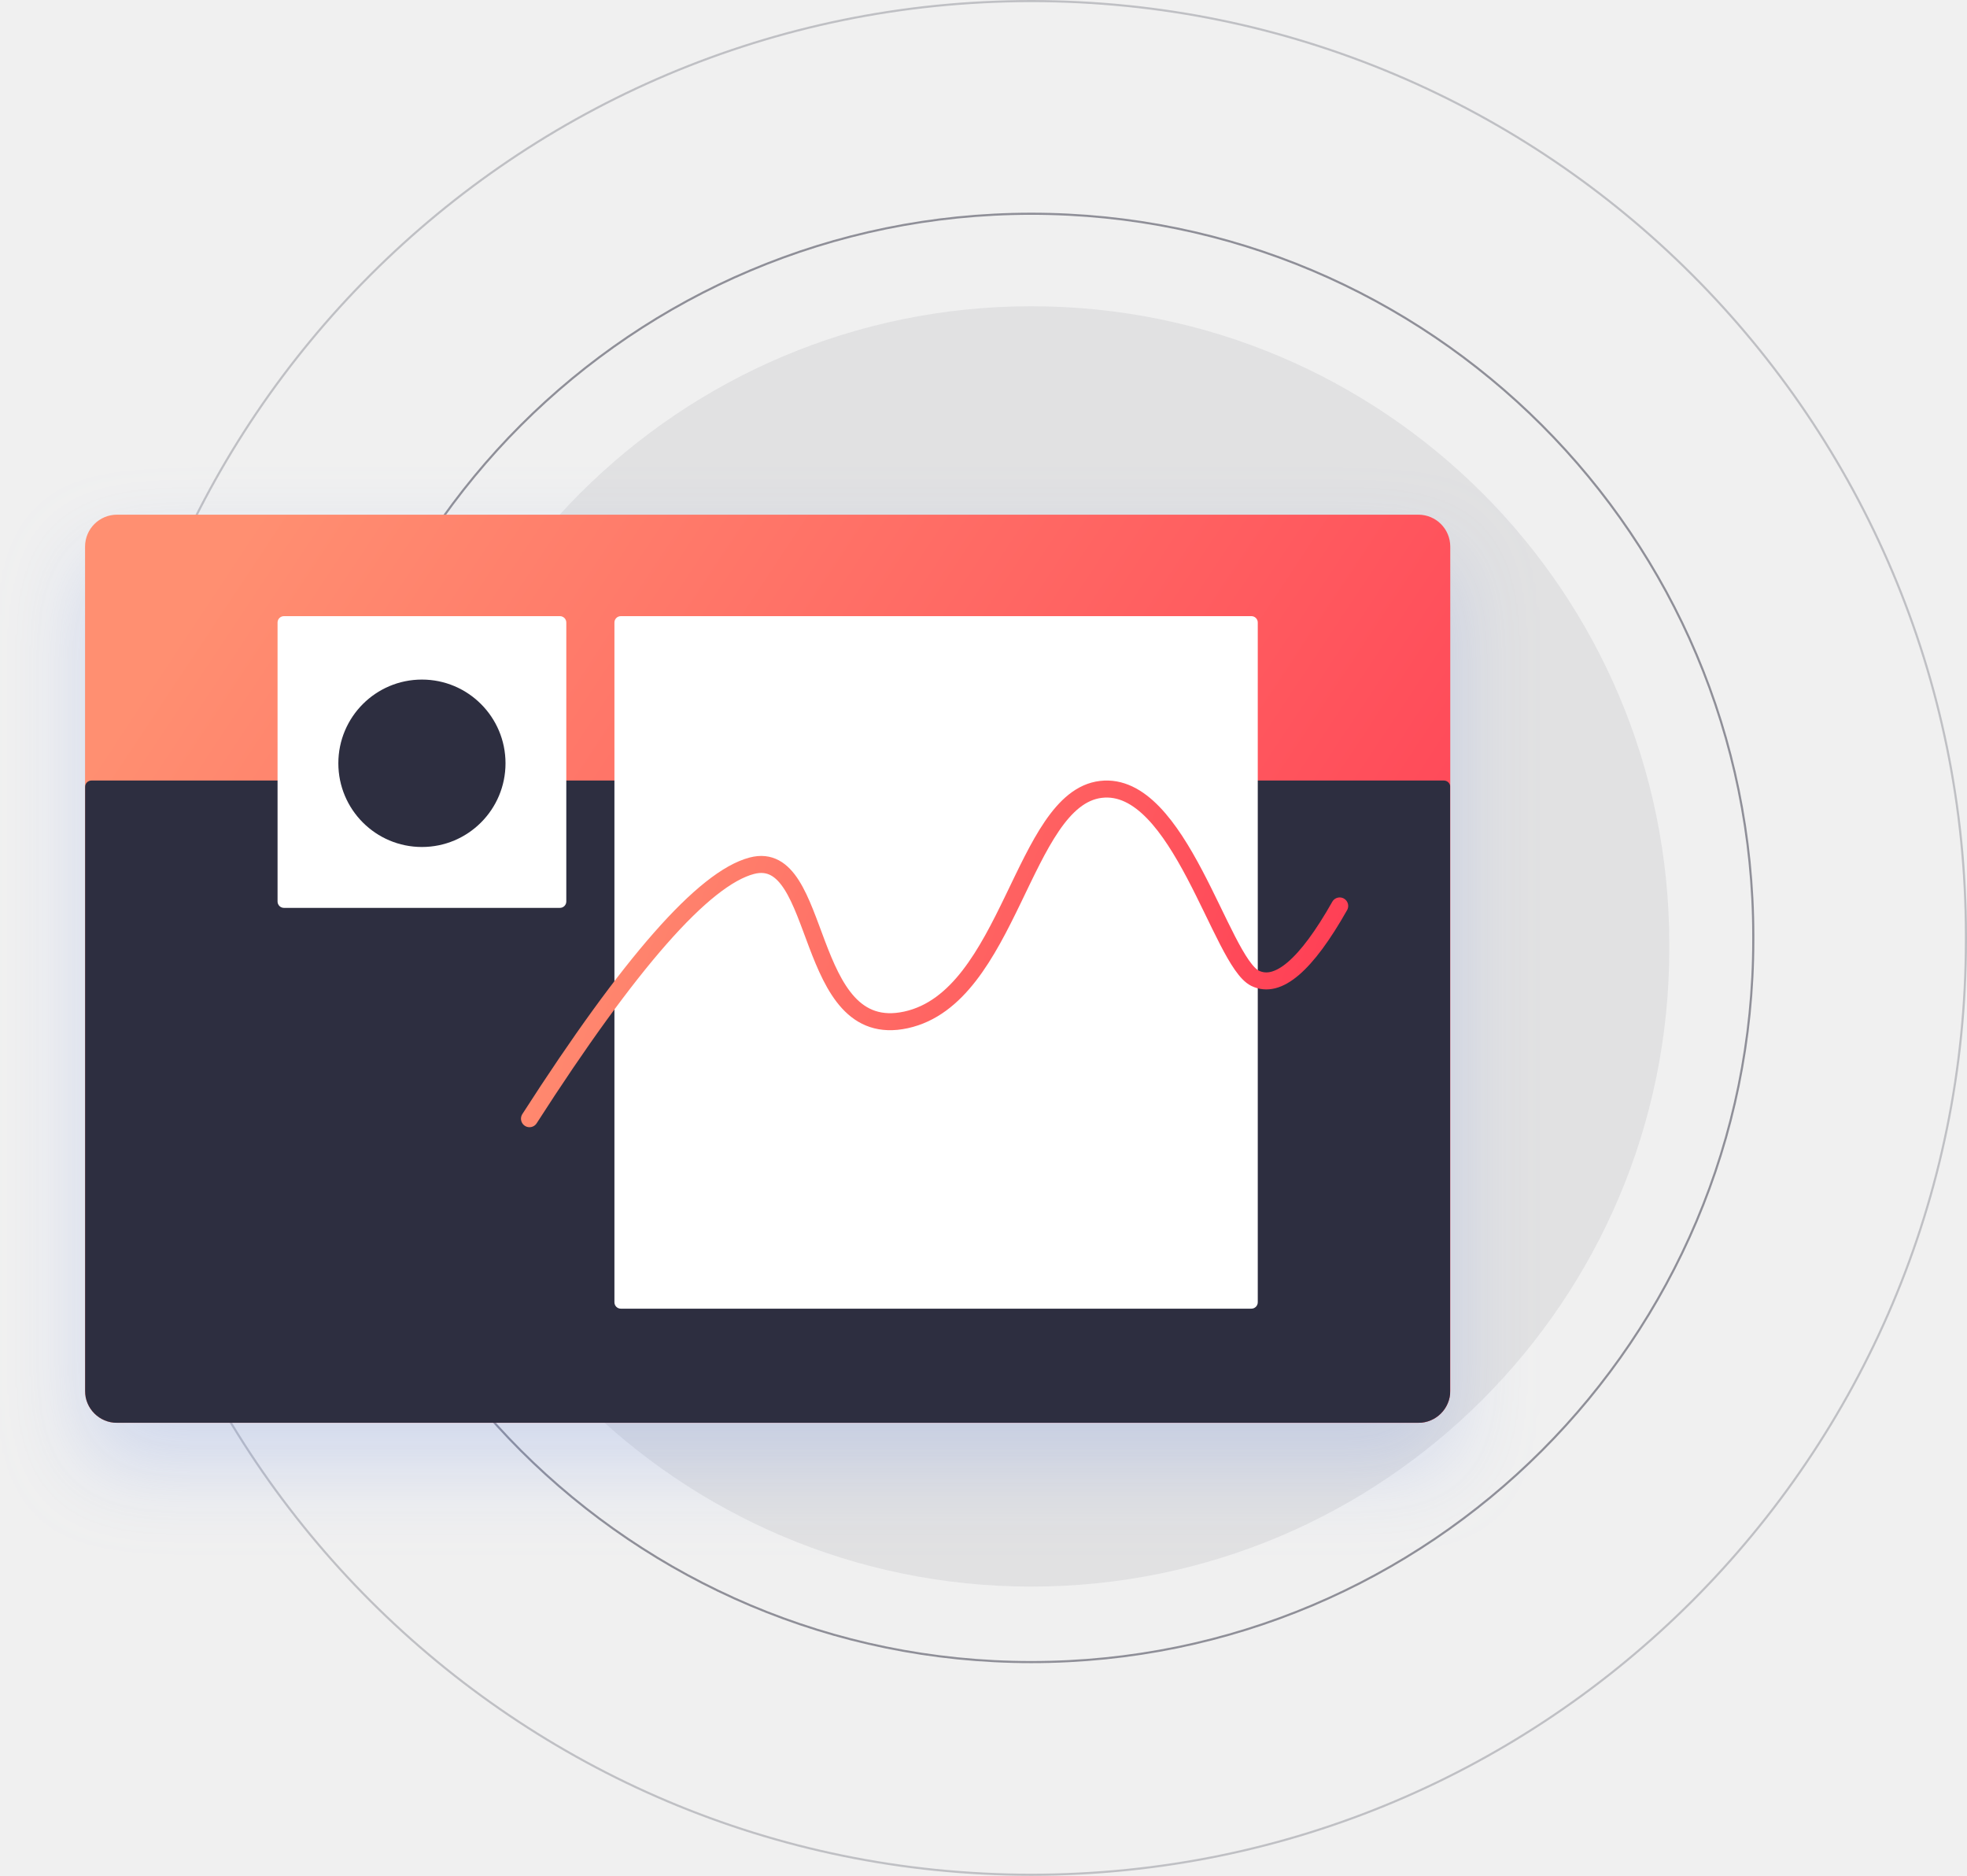
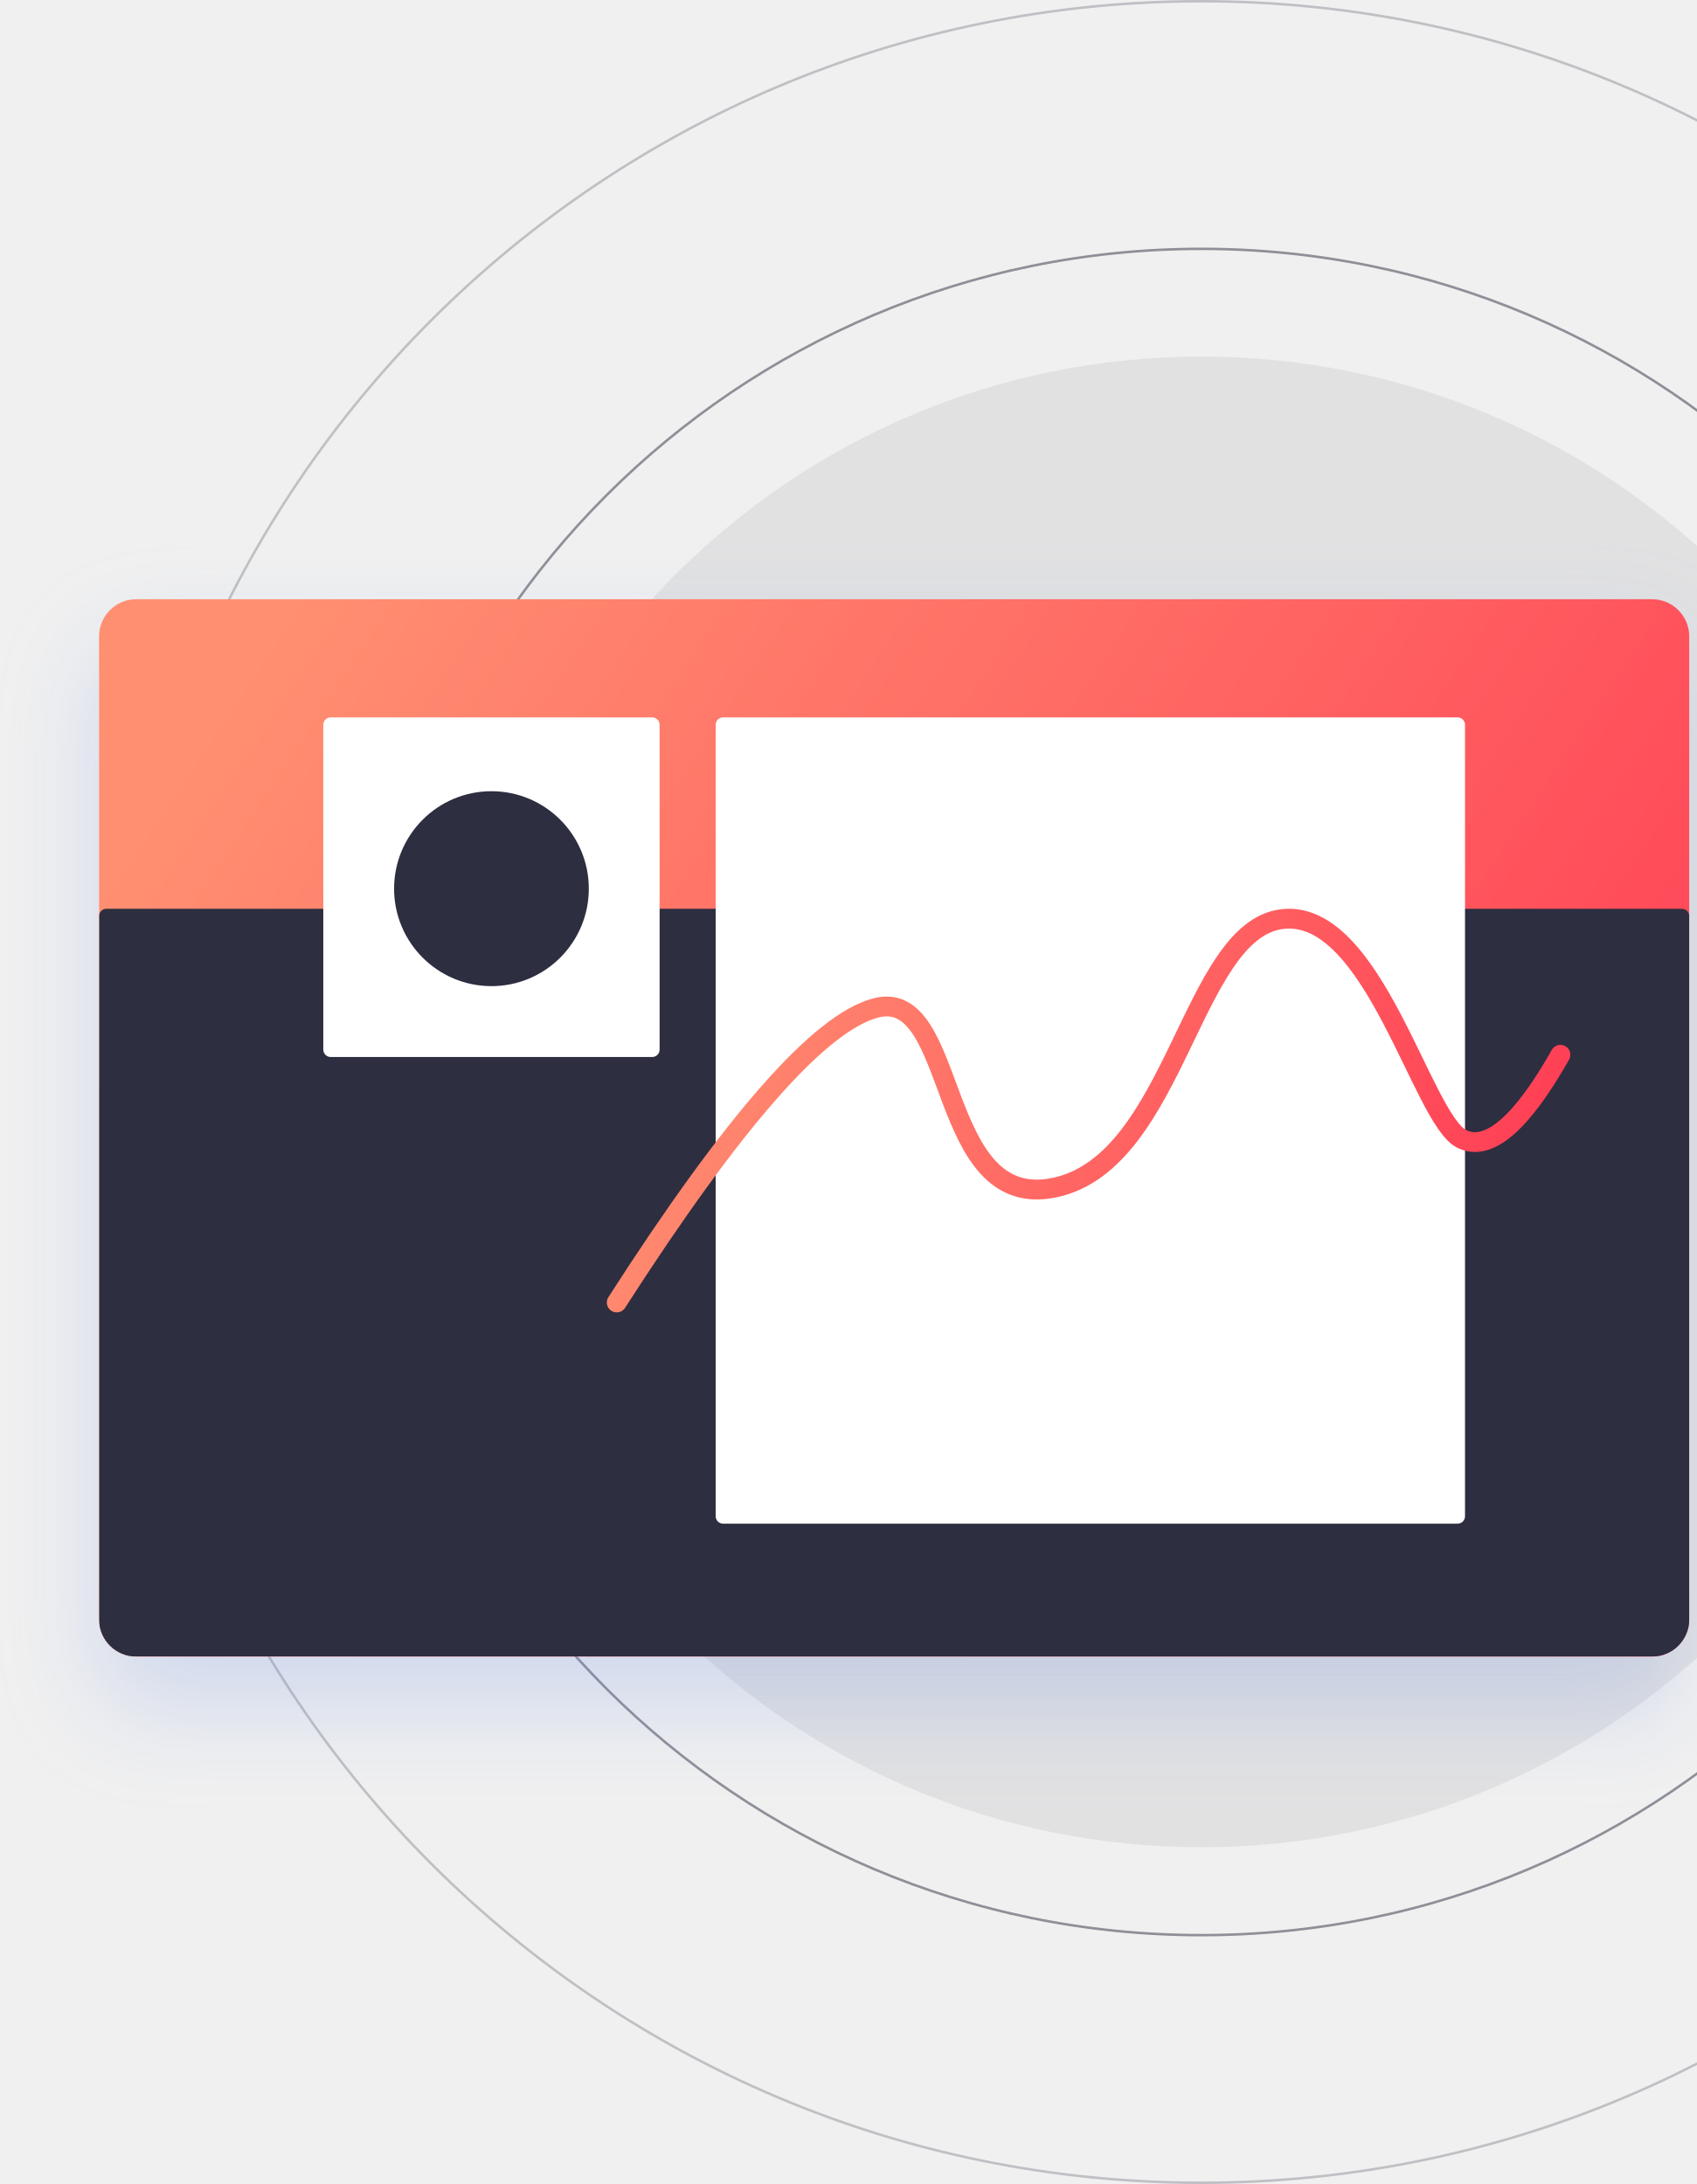
- <svg xmlns="http://www.w3.org/2000/svg" xmlns:xlink="http://www.w3.org/1999/xlink" width="925" height="882">
+ <svg xmlns="http://www.w3.org/2000/svg" xmlns:xlink="http://www.w3.org/1999/xlink" width="685" height="882">
  <defs>
    <linearGradient x1="0%" y1="27.881%" x2="100%" y2="72.119%" id="c">
      <stop stop-color="#FF8F71" offset="0%" />
      <stop stop-color="#FF3E55" offset="100%" />
    </linearGradient>
    <linearGradient x1="0%" y1="41.725%" x2="100%" y2="58.275%" id="e">
      <stop stop-color="#FF8F71" offset="0%" />
      <stop stop-color="#FF3E55" offset="100%" />
    </linearGradient>
    <filter x="-10.9%" y="-11.7%" width="121.8%" height="132.8%" filterUnits="objectBoundingBox" id="b">
      <feOffset dy="20" in="SourceAlpha" result="shadowOffsetOuter1" />
      <feGaussianBlur stdDeviation="20" in="shadowOffsetOuter1" result="shadowBlurOuter1" />
      <feColorMatrix values="0 0 0 0 0.422 0 0 0 0 0.554 0 0 0 0 0.894 0 0 0 0.243 0" in="shadowBlurOuter1" />
    </filter>
    <rect id="a" x="0" y="0" width="642" height="427" rx="15" />
  </defs>
  <g transform="translate(40)" fill="none" fill-rule="evenodd">
    <rect fill="#2D2E40" opacity=".08" transform="matrix(1 0 0 -1 0 890)" x="145" y="144" width="600" height="602" rx="300" />
    <rect stroke="#2D2E40" opacity=".5" transform="matrix(1 0 0 -1 0 882)" x="105.5" y="100.5" width="679" height="681" rx="339.5" />
    <rect stroke="#2D2E40" opacity=".25" transform="matrix(1 0 0 -1 0 882)" x="5.5" y=".5" width="879" height="881" rx="439.5" />
    <g transform="translate(0 242)">
      <mask id="d" fill="#fff">
        <use xlink:href="#a" />
      </mask>
      <g fill-rule="nonzero">
        <use fill="#000" filter="url(#b)" xlink:href="#a" />
        <use fill="url(#c)" xlink:href="#a" />
      </g>
      <path d="M3 125h636a3 3 0 013 3v296a3 3 0 01-3 3H3a3 3 0 01-3-3V128a3 3 0 013-3z" fill="#2D2E40" fill-rule="nonzero" mask="url(#d)" />
      <rect fill="#FFF" fill-rule="nonzero" mask="url(#d)" x="90.523" y="47.709" width="135.785" height="137.165" rx="3" />
      <ellipse fill="#2D2E40" mask="url(#d)" cx="158.416" cy="116.888" rx="39.306" ry="39.36" />
      <rect fill="#FFF" fill-rule="nonzero" mask="url(#d)" x="248.939" y="47.709" width="302.538" height="325.617" rx="3" />
    </g>
    <path d="M209 284c47.125-73.367 81.977-113.013 104.557-118.938 33.87-8.886 23.765 83.14 72.535 72.473 48.77-10.666 54.716-103.974 91.603-108.37 36.887-4.397 56.402 80.946 72.515 88.81 10.742 5.241 24.005-6.094 39.79-34.007" stroke="url(#e)" stroke-width="8" stroke-linecap="round" transform="translate(0 242)" />
  </g>
</svg>
